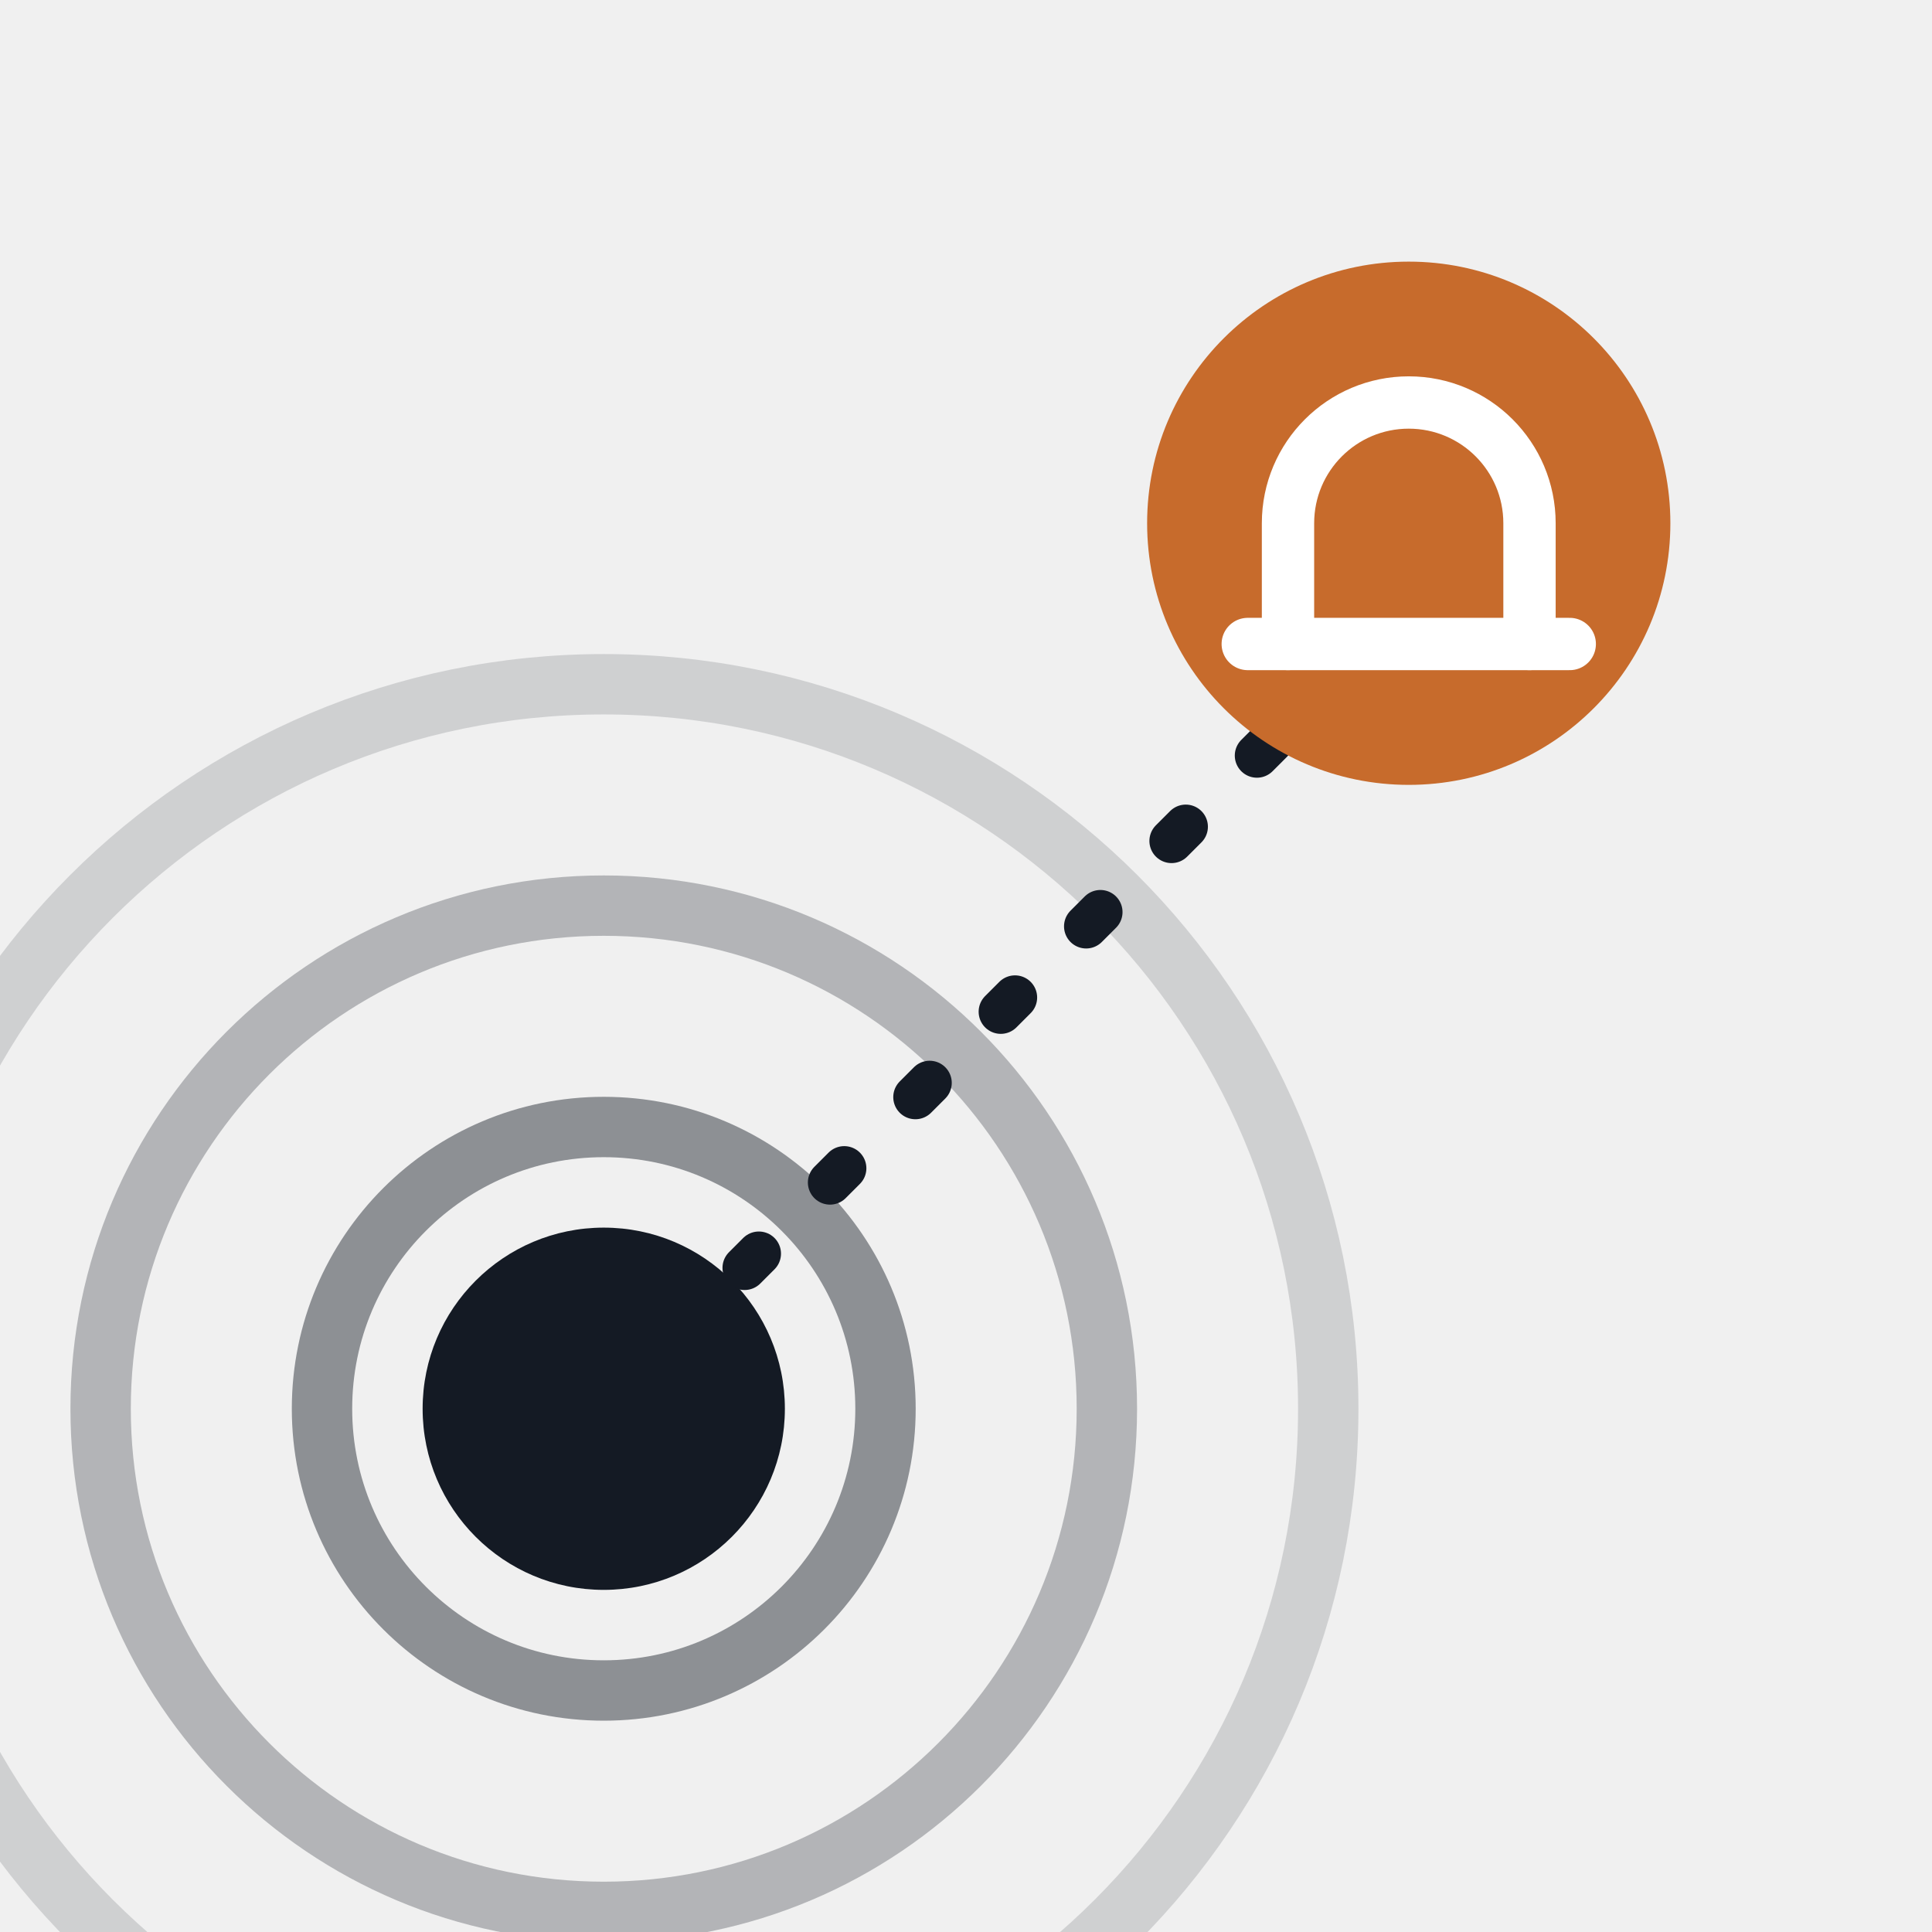
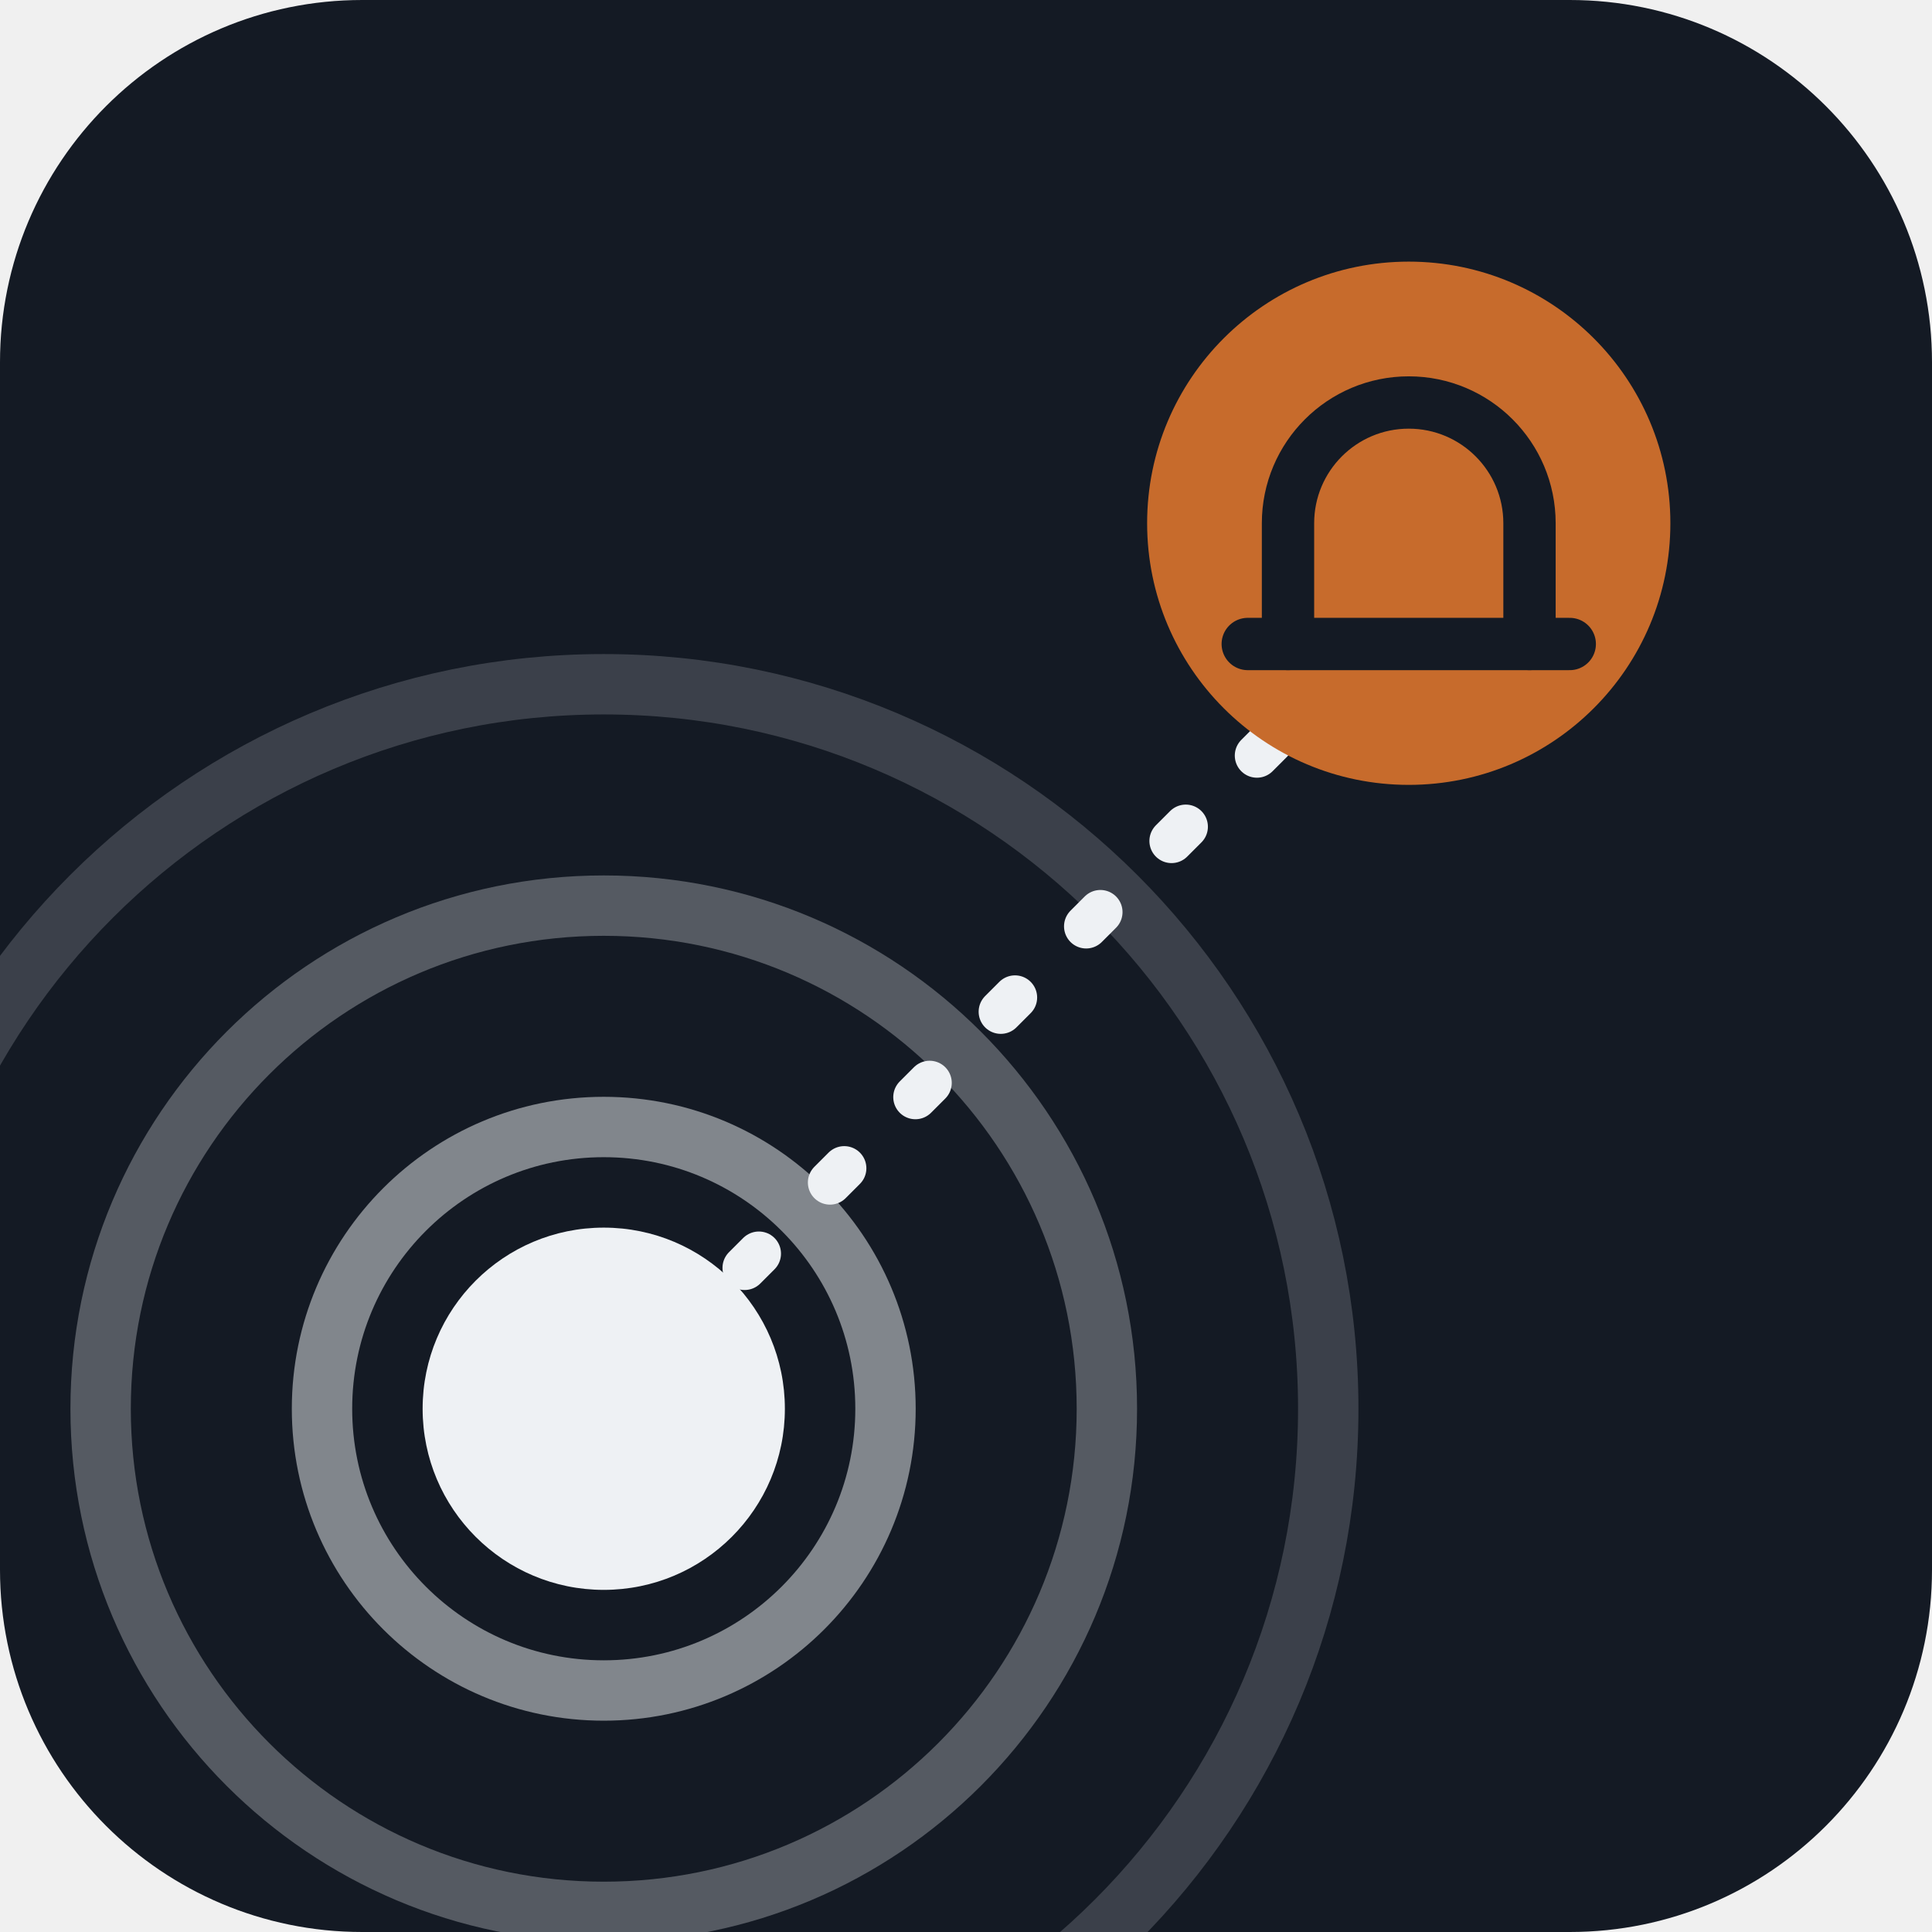
<svg xmlns="http://www.w3.org/2000/svg" viewBox="0 0 96 96">
-   <circle cx="30" cy="70" r="36" stroke="#141a24" stroke-width="3" opacity=".15" fill="none" />
-   <circle cx="30" cy="70" r="25" stroke="#141a24" stroke-width="3" opacity=".28" fill="none" />
-   <circle cx="30" cy="70" r="14" stroke="#141a24" stroke-width="3" opacity=".45" fill="none" />
-   <circle cx="30" cy="70" r="9" fill="#141a24" />
-   <line x1="37" y1="63" x2="64" y2="36" stroke="#141a24" stroke-width="2.2" stroke-dasharray="1 5" stroke-linecap="round" />
-   <circle cx="70" cy="26" r="13" fill="#c76b2c" />
-   <path d="M64 32 V26 A6 6 0 0 1 76 26 V32" stroke="#ffffff" stroke-width="2.6" stroke-linecap="round" fill="none" />
-   <line x1="62" y1="32" x2="78" y2="32" stroke="#ffffff" stroke-width="2.6" stroke-linecap="round" />
+   <defs>
+     <clipPath id="chip-gatecrest-labs">
+       <rect x="0" y="0" width="96" height="96" rx="18" />
+     </clipPath>
+   </defs>
+   <rect width="96" height="96" rx="18" fill="#141a24" />
+   <g clip-path="url(#chip-gatecrest-labs)">
+     <circle cx="30" cy="70" r="36" stroke="#eef1f4" stroke-width="3" opacity=".18" fill="none" />
+     <circle cx="30" cy="70" r="25" stroke="#eef1f4" stroke-width="3" opacity=".3" fill="none" />
+     <circle cx="30" cy="70" r="14" stroke="#eef1f4" stroke-width="3" opacity=".5" fill="none" />
+     <circle cx="30" cy="70" r="9" fill="#eef1f4" />
+     <line x1="37" y1="63" x2="64" y2="36" stroke="#eef1f4" stroke-width="2.2" stroke-dasharray="1 5" stroke-linecap="round" />
+     <circle cx="70" cy="26" r="13" fill="#c76b2c" />
+     <path d="M64 32 V26 A6 6 0 0 1 76 26 V32" stroke="#141a24" stroke-width="2.6" stroke-linecap="round" fill="none" />
+     <line x1="62" y1="32" x2="78" y2="32" stroke="#141a24" stroke-width="2.6" stroke-linecap="round" />
+   </g>
</svg>
